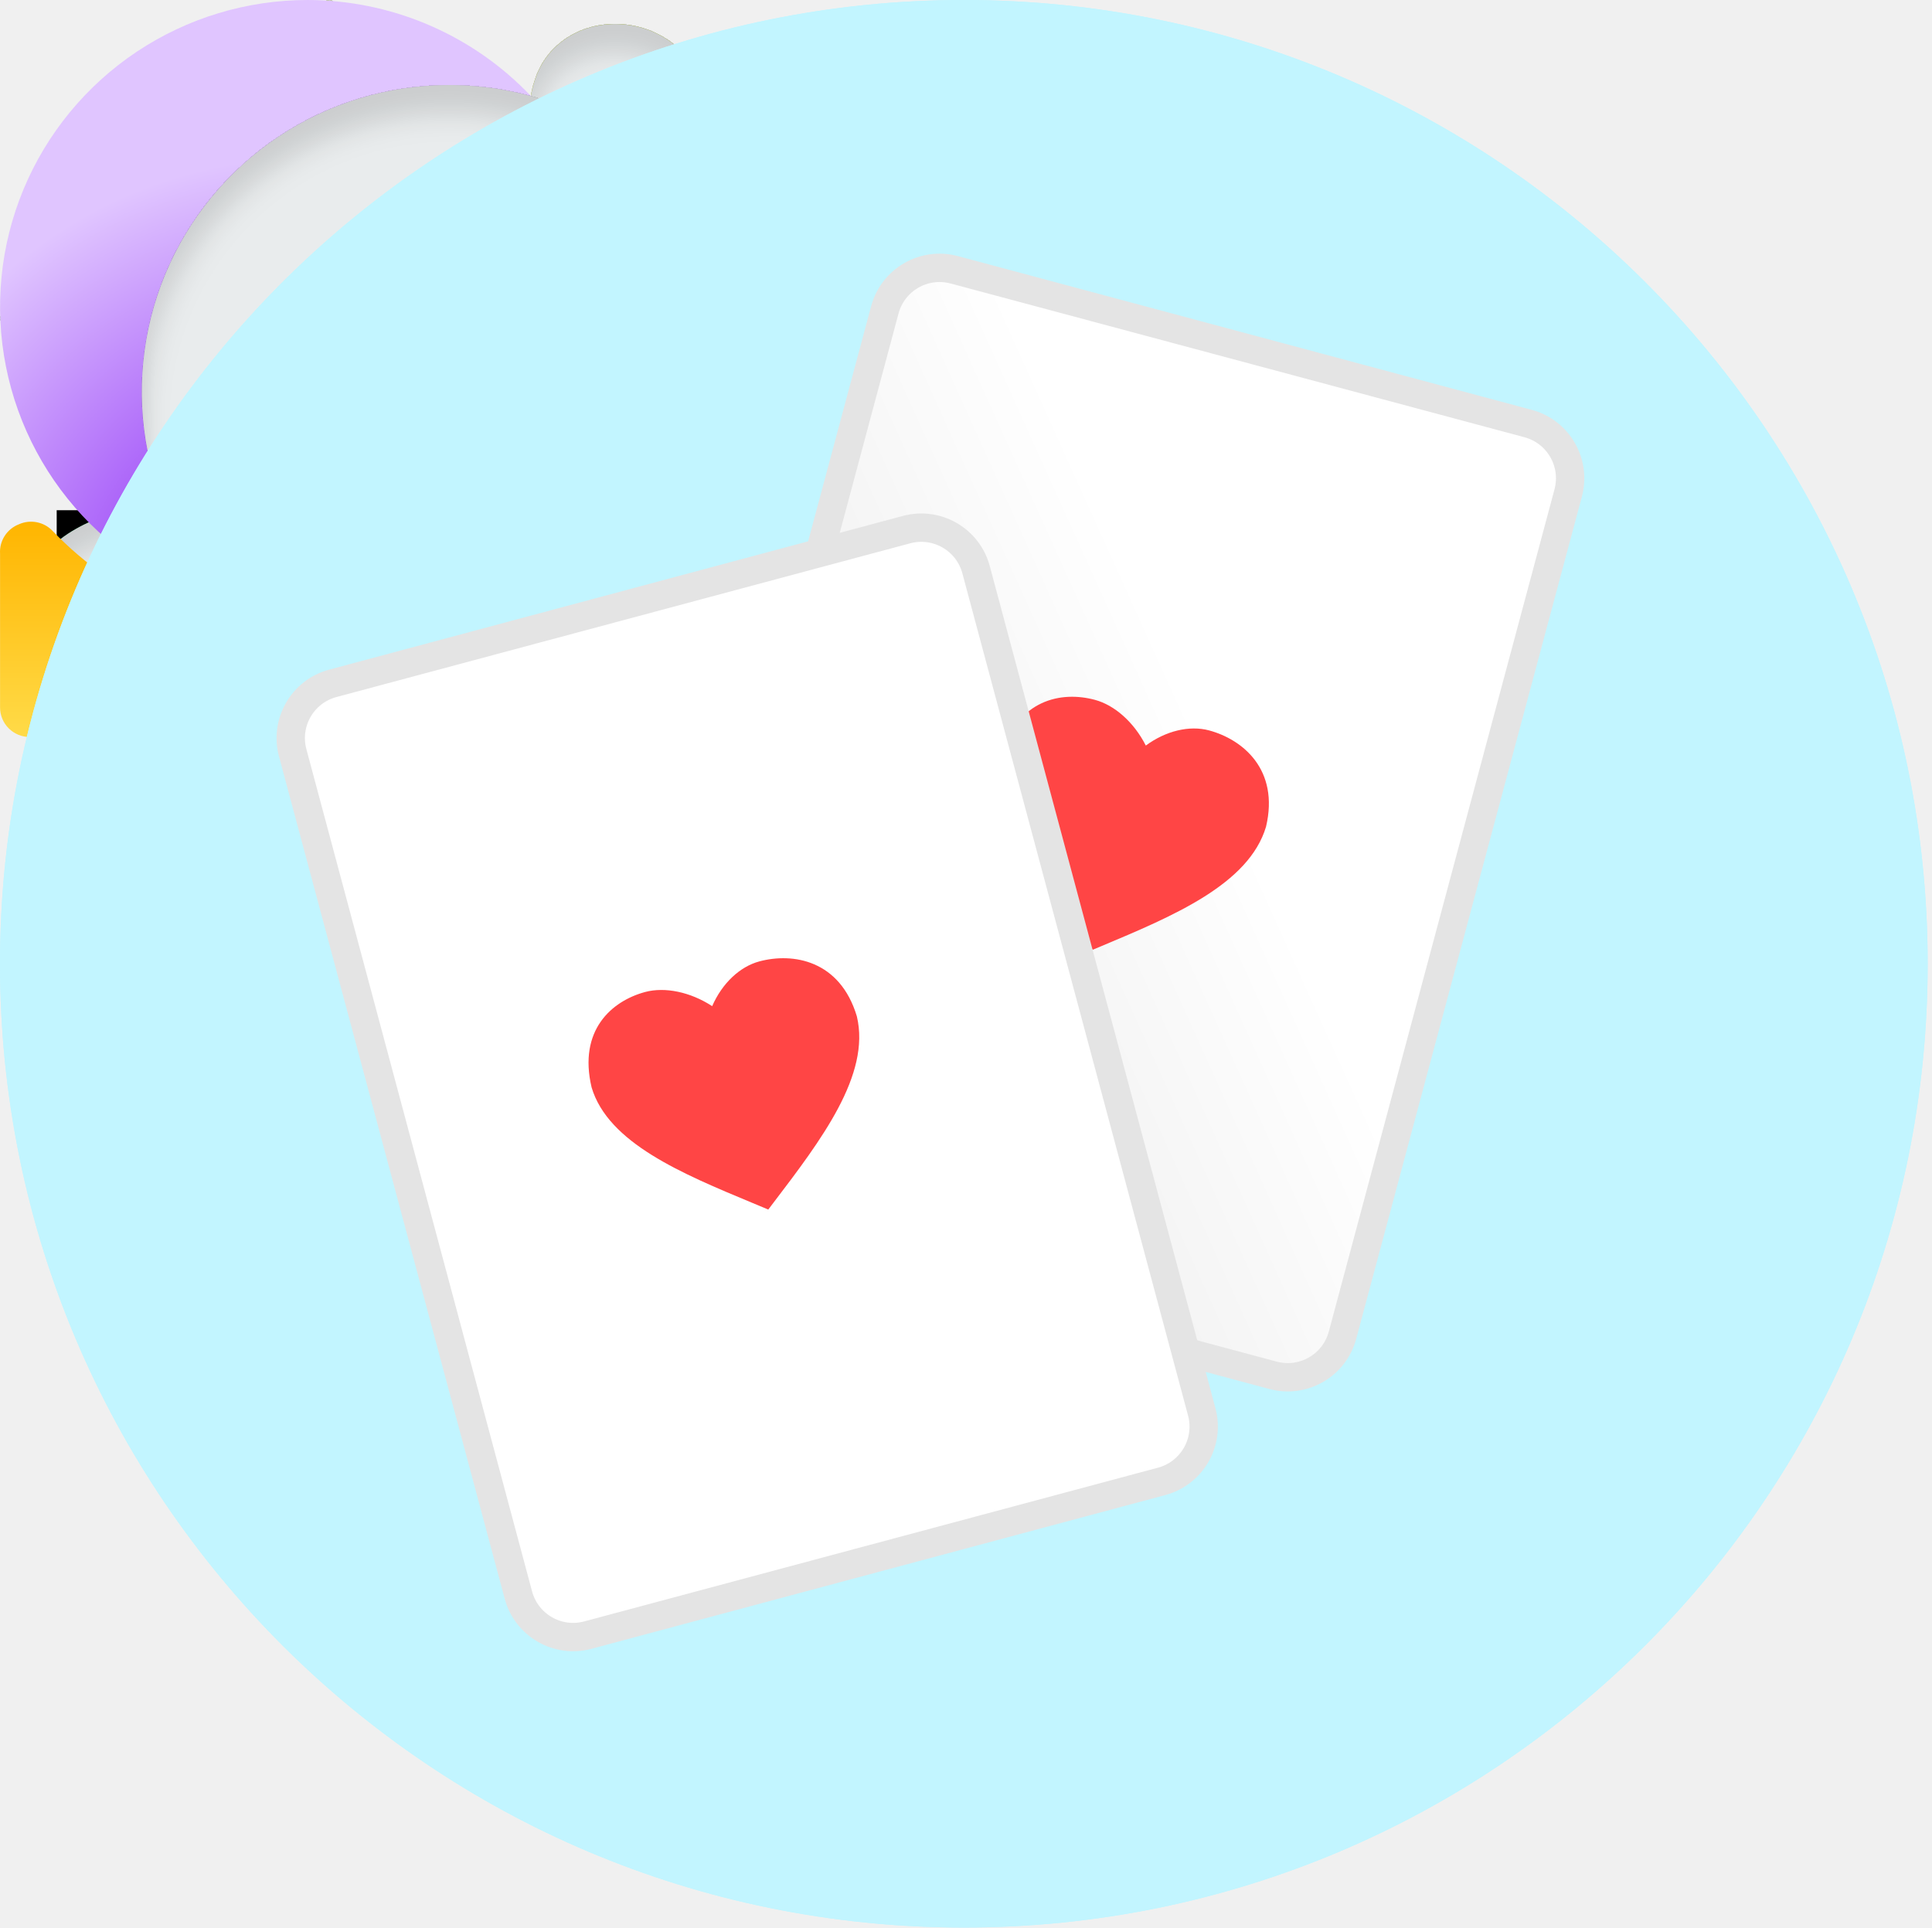
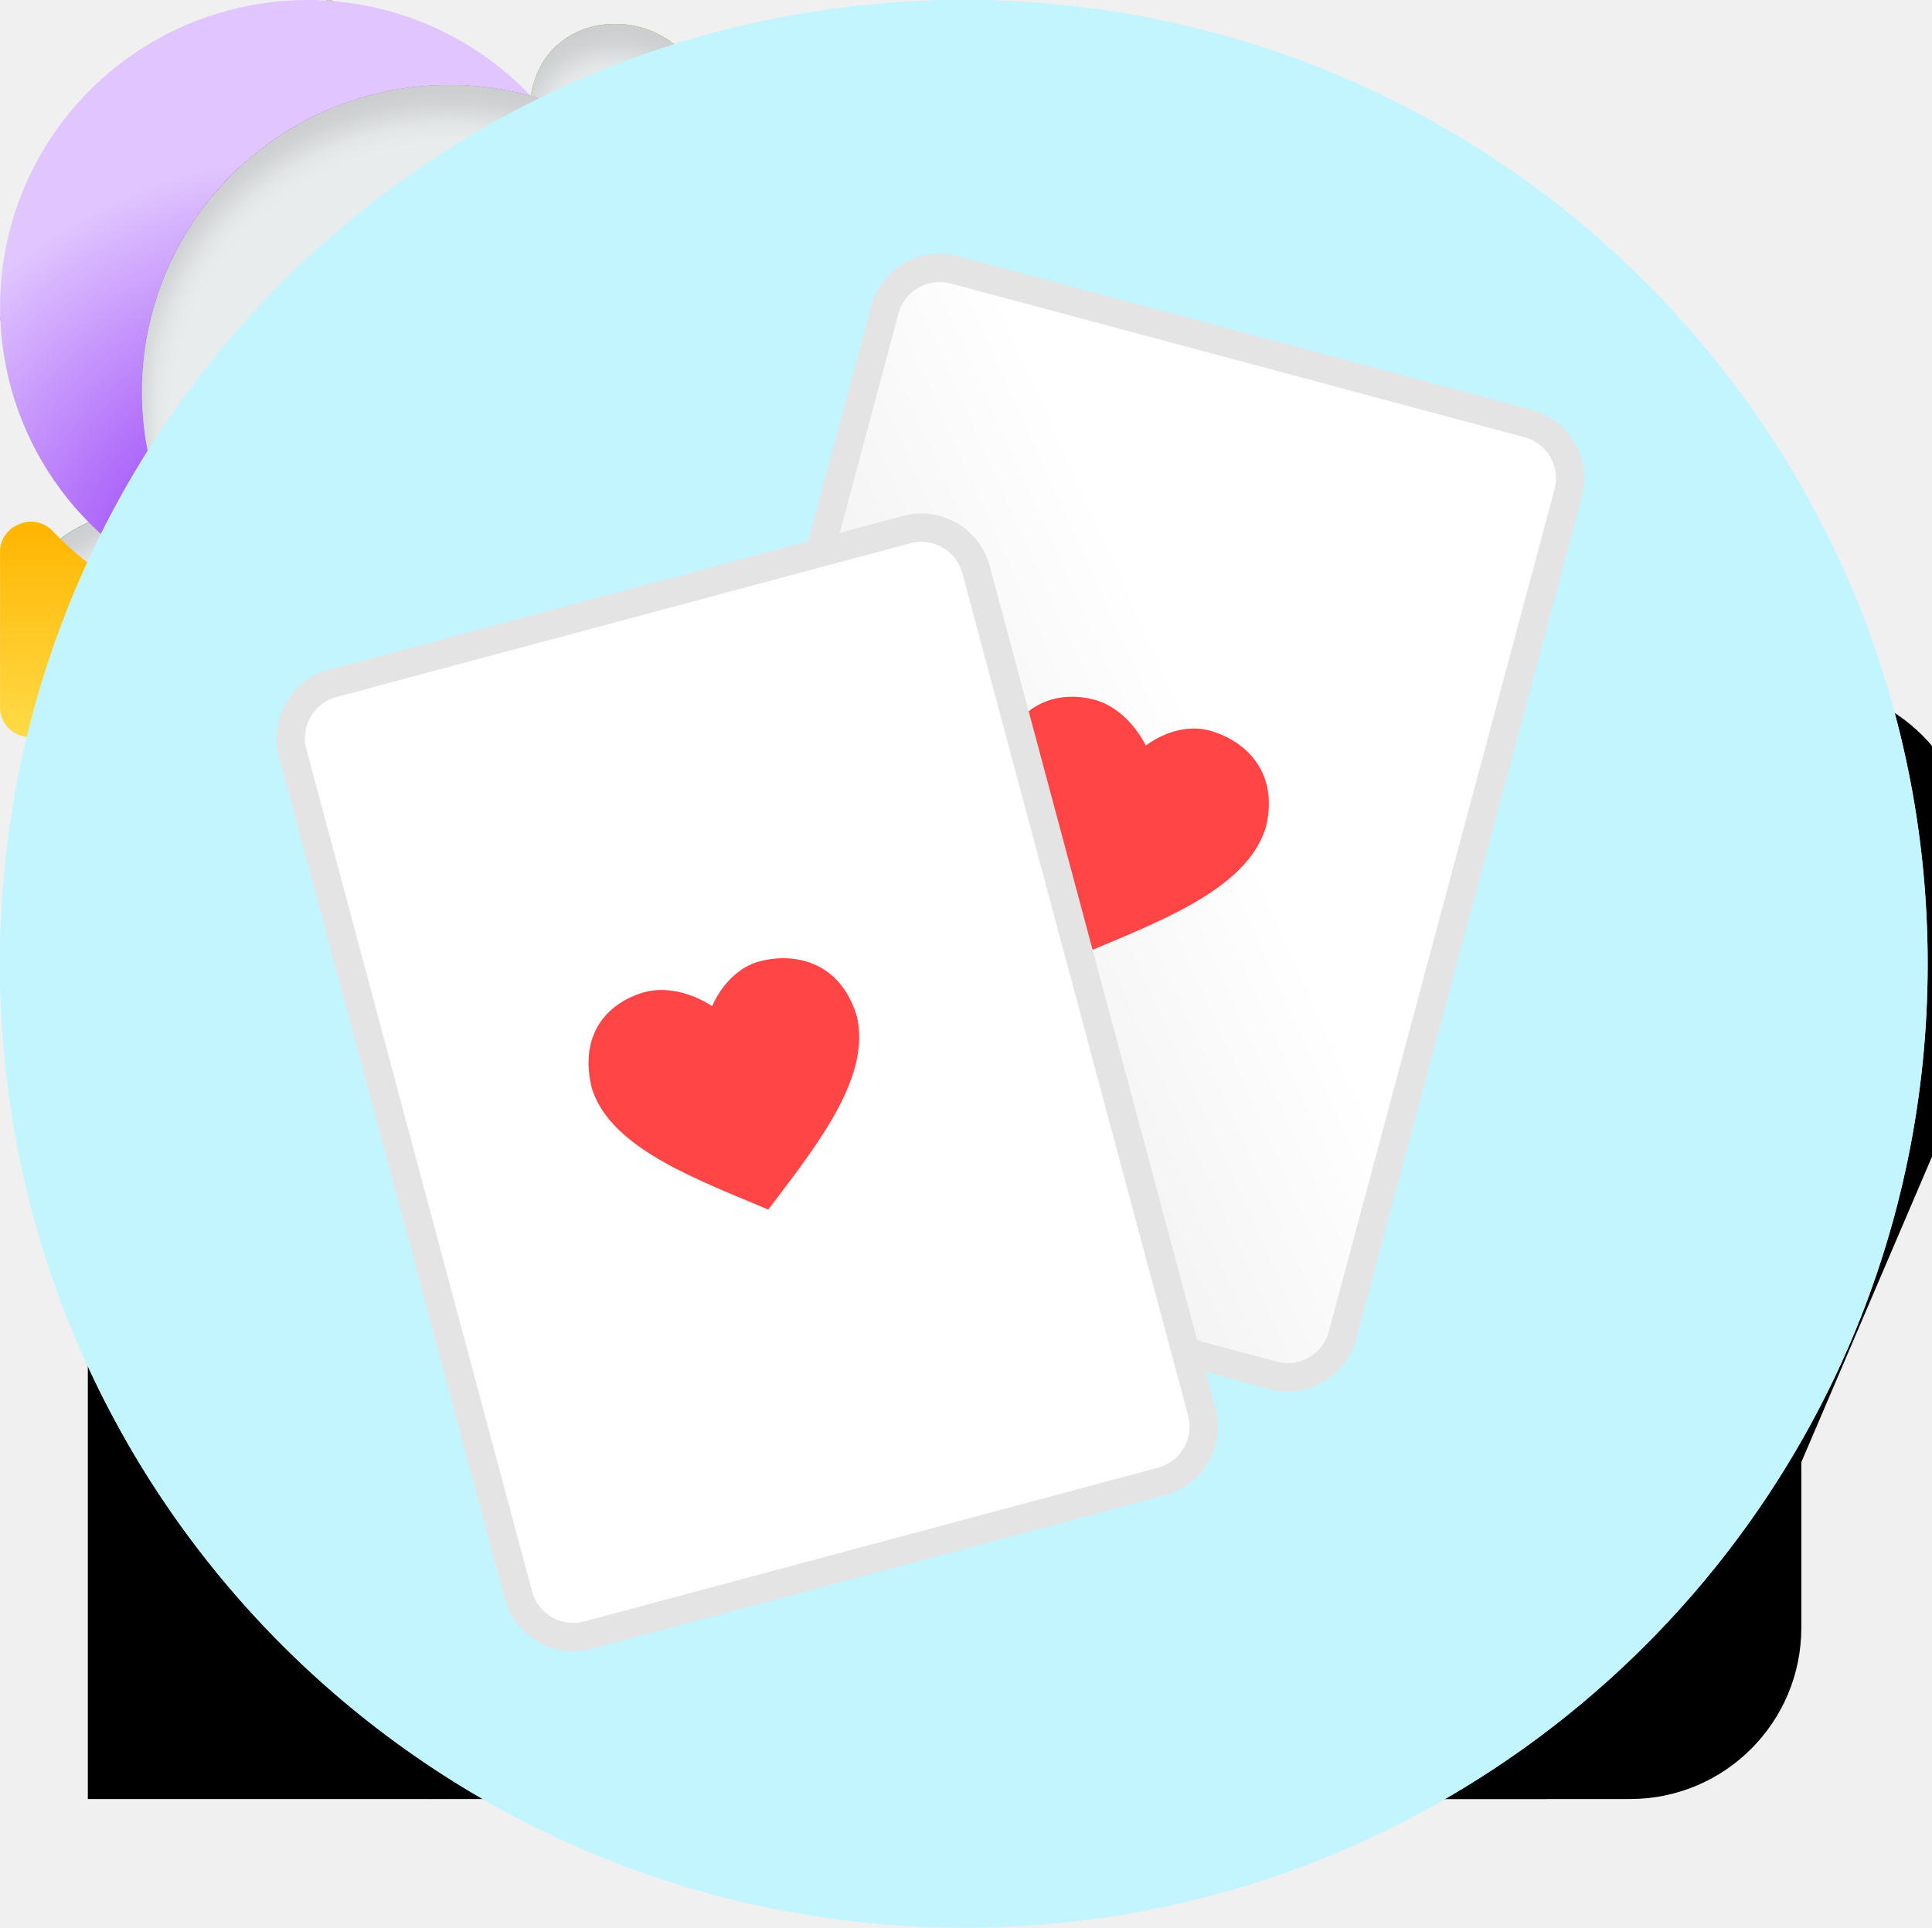
<svg xmlns="http://www.w3.org/2000/svg">
-   <svg id="thumb_up" fill="none">
+   <svg id="thumb_up" viewBox="0 0 45 45" fill="none">
    <path d="M2 42H10V18H2V42ZM46 20C46 17.79 44.21 16 42 16H29.37L31.28 6.86C31.32 6.66 31.35 6.45 31.35 6.23C31.35 5.4 31.01 4.65 30.47 4.11L28.34 2L15.17 15.17C14.45 15.9 14 16.9 14 18V38C14 40.21 15.79 42 18 42H36C37.66 42 39.08 40.99 39.68 39.56L45.71 25.46C45.89 25 46 24.51 46 24V20.17L45.98 20.15L46 20Z" fill="currentColor" />
  </svg>
-   <svg id="save" fill="none">
+   <svg id="save" viewBox="0 0 45 45" fill="none">
    <path d="M34 6H10C7.79 6 6 7.79 6 10V38C6 40.21 7.79 42 10 42H38C40.21 42 42 40.21 42 38V14L34 6ZM24 38C20.69 38 18 35.31 18 32C18 28.69 20.69 26 24 26C27.31 26 30 28.69 30 32C30 35.31 27.31 38 24 38ZM30 18H10V10H30V18Z" fill="currentColor" />
  </svg>
  <svg id="puzzle-color" fill="none">
    <path d="M18.549 4.684C18.721 4.065 18.523 2.543 19.73 1.537C20.936 0.53 22.812 0.655 23.942 1.713C25.07 2.771 25.252 4.76 23.916 6.069C22.581 7.379 21.965 6.648 21.22 7.354C20.475 8.06 20.604 8.639 21.066 9.067C21.529 9.495 26.127 14.205 25.997 14.506C25.868 14.807 22.735 18.283 22.222 18.535C21.708 18.787 20.809 18.762 20.629 17.931C20.45 17.101 20.759 15.439 19.473 15.009C18.19 14.582 17.624 14.934 16.365 16.243C15.107 17.553 14.541 18.987 15.568 19.718C16.595 20.448 17.881 20.145 18.394 21.003C18.907 21.86 18.137 22.64 16.777 23.874C15.416 25.108 14.362 26.114 14.182 25.989C14.003 25.863 10.098 21.809 9.714 21.381C9.328 20.954 8.583 20.575 7.865 21.23C7.145 21.885 7.017 24.025 3.987 24.025C0.957 24.025 0.593 20.802 1.672 19.468C2.751 18.134 5.139 18.007 5.191 17.101C5.214 16.684 3.903 15.562 2.726 14.357C1.343 12.938 0.057 11.435 0.003 11.259C-0.1 10.931 2.879 8.06 3.444 7.657C4.01 7.254 4.65 7.506 4.959 7.833C5.268 8.161 5.346 9.167 5.602 9.746C5.859 10.325 7.065 12.844 9.968 9.974C12.844 7.127 10.123 5.893 9.198 5.642C8.274 5.39 7.608 5.307 7.349 4.383C7.145 3.653 8.274 2.797 9.455 1.688C10.636 0.579 11.329 0 11.638 0C11.947 0 16.081 4.356 16.622 4.86C17.163 5.363 17.494 5.49 17.881 5.388C18.265 5.29 18.471 4.962 18.549 4.684Z" fill="url(#paint0_radial_201_128)" />
    <defs>
      <radialGradient id="paint0_radial_201_128" cx="0" cy="0" r="1" gradientUnits="userSpaceOnUse" gradientTransform="translate(12.654 -7.18504) scale(27.084 26.5541)">
        <stop offset="0.508" stop-color="#B7D118" />
        <stop offset="0.572" stop-color="#B2D019" />
        <stop offset="0.643" stop-color="#A5CD1D" />
        <stop offset="0.717" stop-color="#8FC922" />
        <stop offset="0.793" stop-color="#70C22A" />
        <stop offset="0.871" stop-color="#48BA34" />
        <stop offset="0.949" stop-color="#18B040" />
        <stop offset="0.981" stop-color="#02AB46" />
      </radialGradient>
    </defs>
  </svg>
  <svg id="puzzle-shape" fill="none">
    <g filter="url(#filter0_i_201_110)">
      <path d="M18.549 4.684C18.721 4.065 18.523 2.543 19.73 1.537C20.936 0.53 22.812 0.655 23.942 1.713C25.07 2.771 25.252 4.76 23.916 6.069C22.581 7.379 21.965 6.648 21.22 7.354C20.475 8.06 20.604 8.639 21.066 9.067C21.529 9.495 26.127 14.205 25.997 14.506C25.868 14.807 22.735 18.283 22.222 18.535C21.708 18.787 20.809 18.762 20.629 17.931C20.45 17.101 20.759 15.439 19.473 15.009C18.19 14.582 17.624 14.934 16.365 16.243C15.107 17.553 14.541 18.987 15.568 19.718C16.595 20.448 17.881 20.145 18.394 21.003C18.907 21.86 18.137 22.64 16.777 23.874C15.416 25.108 14.362 26.114 14.182 25.989C14.003 25.863 10.098 21.809 9.714 21.381C9.328 20.954 8.583 20.575 7.865 21.23C7.145 21.885 7.017 24.025 3.987 24.025C0.957 24.025 0.593 20.802 1.672 19.468C2.751 18.134 5.139 18.007 5.191 17.101C5.214 16.684 3.903 15.562 2.726 14.357C1.343 12.938 0.057 11.435 0.003 11.259C-0.1 10.931 2.879 8.06 3.444 7.657C4.01 7.254 4.65 7.506 4.959 7.833C5.268 8.161 5.346 9.167 5.602 9.746C5.859 10.325 7.065 12.844 9.968 9.974C12.844 7.127 10.123 5.893 9.198 5.642C8.274 5.39 7.608 5.307 7.349 4.383C7.145 3.653 8.274 2.797 9.455 1.688C10.636 0.579 11.329 0 11.638 0C11.947 0 16.081 4.356 16.622 4.86C17.163 5.363 17.494 5.49 17.881 5.388C18.265 5.29 18.471 4.962 18.549 4.684Z" fill="#E9ECED" />
    </g>
    <defs>
      <filter id="filter0_i_201_110" x="0" y="0" width="26" height="27" filterUnits="userSpaceOnUse" color-interpolation-filters="sRGB">
        <feFlood flood-opacity="0" result="BackgroundImageFix" />
        <feBlend mode="normal" in="SourceGraphic" in2="BackgroundImageFix" result="shape" />
        <feColorMatrix in="SourceAlpha" type="matrix" values="0 0 0 0 0 0 0 0 0 0 0 0 0 0 0 0 0 0 127 0" result="hardAlpha" />
        <feOffset dy="1" />
        <feGaussianBlur stdDeviation="0.5" />
        <feComposite in2="hardAlpha" operator="arithmetic" k2="-1" k3="1" />
        <feColorMatrix type="matrix" values="0 0 0 0 0 0 0 0 0 0 0 0 0 0 0 0 0 0 0.13 0" />
        <feBlend mode="normal" in2="shape" result="effect1_innerShadow_201_110" />
      </filter>
    </defs>
  </svg>
  <svg id="magic-ball-color" fill="none">
    <path d="M21.037 18.485C20.839 18.404 20.623 18.383 20.413 18.424C20.204 18.464 20.011 18.565 19.858 18.714L19.722 18.849C18.555 20.037 17.162 20.98 15.625 21.623C14.088 22.267 12.437 22.597 10.77 22.596C9.103 22.572 7.457 22.218 5.927 21.555C4.398 20.892 3.015 19.934 1.86 18.735C1.711 18.576 1.517 18.468 1.303 18.425C1.09 18.382 0.869 18.406 0.67 18.495C0.462 18.575 0.285 18.719 0.165 18.906C0.044 19.093 -0.012 19.314 0.002 19.536V24.959C0.002 25.235 0.112 25.5 0.308 25.695C0.504 25.89 0.769 26 1.046 26H20.62C20.896 26 21.162 25.89 21.357 25.695C21.553 25.5 21.663 25.235 21.663 24.959V19.484C21.672 19.274 21.617 19.066 21.505 18.887C21.394 18.709 21.23 18.569 21.037 18.485Z" fill="url(#paint0_linear_201_104)" />
    <path d="M10.854 0C8.707 0 6.61 0.635 4.825 1.824C3.041 3.014 1.65 4.704 0.828 6.682C0.007 8.66 -0.208 10.836 0.211 12.936C0.63 15.036 1.663 16.965 3.181 18.478C4.698 19.992 6.632 21.023 8.737 21.441C10.842 21.858 13.023 21.644 15.006 20.825C16.989 20.006 18.684 18.618 19.876 16.838C21.068 15.058 21.705 12.965 21.705 10.824C21.699 7.955 20.554 5.205 18.52 3.176C16.487 1.148 13.73 0.006 10.854 0Z" fill="url(#paint1_radial_201_104)" />
    <defs>
      <linearGradient id="paint0_linear_201_104" x1="10.832" y1="18.404" x2="10.832" y2="27.061" gradientUnits="userSpaceOnUse">
        <stop stop-color="#FFB500" />
        <stop offset="1" stop-color="#FFE052" />
      </linearGradient>
      <radialGradient id="paint1_radial_201_104" cx="0" cy="0" r="1" gradientUnits="userSpaceOnUse" gradientTransform="translate(10.8536 21.6406) rotate(90) scale(16.0758 16.1156)">
        <stop offset="0.016" stop-color="#7F12F4" />
        <stop offset="1" stop-color="#E0C5FF" />
      </radialGradient>
    </defs>
  </svg>
  <svg id="magic-ball-shape" fill="none">
    <g filter="url(#filter0_i_201_111)">
      <path d="M26.037 21.485C25.839 21.404 25.623 21.383 25.413 21.424C25.204 21.464 25.011 21.565 24.858 21.714L24.722 21.849C23.555 23.037 22.162 23.98 20.625 24.623C19.088 25.267 17.437 25.597 15.77 25.596C14.103 25.572 12.457 25.218 10.927 24.555C9.398 23.892 8.015 22.934 6.86 21.735C6.711 21.576 6.517 21.468 6.303 21.425C6.09 21.382 5.869 21.406 5.67 21.495C5.462 21.575 5.285 21.719 5.165 21.906C5.044 22.093 4.988 22.314 5.002 22.536V27.959C5.002 28.235 5.112 28.5 5.308 28.695C5.504 28.89 5.769 29 6.046 29H25.62C25.896 29 26.162 28.89 26.357 28.695C26.553 28.5 26.663 28.235 26.663 27.959V22.484C26.672 22.274 26.617 22.066 26.505 21.887C26.394 21.709 26.23 21.569 26.037 21.485Z" fill="#E9ECED" />
    </g>
    <g filter="url(#filter1_i_201_111)">
      <path d="M15.854 3C13.707 3 11.61 3.635 9.825 4.824C8.041 6.014 6.65 7.704 5.828 9.682C5.007 11.66 4.792 13.836 5.211 15.936C5.63 18.036 6.663 19.965 8.181 21.478C9.698 22.992 11.632 24.023 13.737 24.441C15.842 24.858 18.023 24.644 20.006 23.825C21.989 23.006 23.684 21.618 24.876 19.838C26.068 18.058 26.705 15.965 26.705 13.824C26.699 10.955 25.554 8.205 23.52 6.176C21.487 4.148 18.73 3.006 15.854 3Z" fill="#E9ECED" />
    </g>
    <defs>
      <filter id="filter0_i_201_111" x="5" y="21.404" width="21.664" height="8.596" filterUnits="userSpaceOnUse" color-interpolation-filters="sRGB">
        <feFlood flood-opacity="0" result="BackgroundImageFix" />
        <feBlend mode="normal" in="SourceGraphic" in2="BackgroundImageFix" result="shape" />
        <feColorMatrix in="SourceAlpha" type="matrix" values="0 0 0 0 0 0 0 0 0 0 0 0 0 0 0 0 0 0 127 0" result="hardAlpha" />
        <feOffset dy="1" />
        <feGaussianBlur stdDeviation="0.5" />
        <feComposite in2="hardAlpha" operator="arithmetic" k2="-1" k3="1" />
        <feColorMatrix type="matrix" values="0 0 0 0 0 0 0 0 0 0 0 0 0 0 0 0 0 0 0.13 0" />
        <feBlend mode="normal" in2="shape" result="effect1_innerShadow_201_111" />
      </filter>
      <filter id="filter1_i_201_111" x="5.002" y="3" width="21.703" height="22.649" filterUnits="userSpaceOnUse" color-interpolation-filters="sRGB">
        <feFlood flood-opacity="0" result="BackgroundImageFix" />
        <feBlend mode="normal" in="SourceGraphic" in2="BackgroundImageFix" result="shape" />
        <feColorMatrix in="SourceAlpha" type="matrix" values="0 0 0 0 0 0 0 0 0 0 0 0 0 0 0 0 0 0 127 0" result="hardAlpha" />
        <feOffset dy="1" />
        <feGaussianBlur stdDeviation="0.5" />
        <feComposite in2="hardAlpha" operator="arithmetic" k2="-1" k3="1" />
        <feColorMatrix type="matrix" values="0 0 0 0 0 0 0 0 0 0 0 0 0 0 0 0 0 0 0.13 0" />
        <feBlend mode="normal" in2="shape" result="effect1_innerShadow_201_111" />
      </filter>
    </defs>
  </svg>
  <svg id="eye" fill="none">
    <rect width="68" height="68" rx="34" fill="#C2F5FF" />
    <path d="M6.064 35.27L6.065 35.273C11.817 45.196 22.559 51.389 34 51.389C45.439 51.389 56.183 45.259 61.935 35.272L61.936 35.27L62.434 34.399L62.576 34.151L62.434 33.903L61.936 33.032L61.935 33.029C56.183 23.106 45.441 16.913 34 16.913C22.559 16.913 11.817 23.106 6.065 33.029L6.065 33.029L6.064 33.032L5.566 33.903L5.424 34.151L5.566 34.399L6.064 35.27L6.064 35.27Z" fill="white" stroke="#E4E4E4" />
    <mask id="mask0_3_5610" style="mask-type:alpha" maskUnits="userSpaceOnUse" x="6" y="17" width="56" height="34">
      <path d="M34 50.889C22.738 50.889 12.16 44.791 6.498 35.022L6 34.151L6.498 33.28C12.16 23.511 22.738 17.413 34 17.413C45.262 17.413 55.84 23.511 61.502 33.28L62 34.151L61.502 35.022C55.84 44.853 45.262 50.889 34 50.889Z" fill="white" />
    </mask>
    <g mask="url(#mask0_3_5610)">
      <g filter="url(#filter0_i_3_5610)">
        <path d="M34 50.889C22.738 50.889 12.16 44.791 6.498 35.022L6 34.151L6.498 33.28C12.16 23.511 22.738 17.413 34 17.413C45.262 17.413 55.84 23.511 61.502 33.28L62 34.151L61.502 35.022C55.84 44.853 45.262 50.889 34 50.889Z" fill="white" />
      </g>
      <circle cx="34.311" cy="26.187" r="17.111" fill="url(#paint0_linear_3_5610)" />
      <path d="M39.289 26.373C36.365 26.373 34 24.009 34 21.084C34 20.027 34.311 18.969 34.871 18.16C34.56 18.098 34.249 18.098 34 18.098C29.396 18.098 25.725 21.831 25.725 26.373C25.725 30.978 29.458 34.649 34 34.649C38.605 34.649 42.276 30.916 42.276 26.373C42.276 26.062 42.276 25.751 42.214 25.502C41.405 26.062 40.409 26.373 39.289 26.373Z" fill="url(#paint1_linear_3_5610)" />
    </g>
    <defs>
      <filter id="filter0_i_3_5610" x="6" y="17.413" width="60" height="35.476" filterUnits="userSpaceOnUse" color-interpolation-filters="sRGB">
        <feFlood flood-opacity="0" result="BackgroundImageFix" />
        <feBlend mode="normal" in="SourceGraphic" in2="BackgroundImageFix" result="shape" />
        <feColorMatrix in="SourceAlpha" type="matrix" values="0 0 0 0 0 0 0 0 0 0 0 0 0 0 0 0 0 0 127 0" result="hardAlpha" />
        <feOffset dx="4" dy="2" />
        <feGaussianBlur stdDeviation="3" />
        <feComposite in2="hardAlpha" operator="arithmetic" k2="-1" k3="1" />
        <feColorMatrix type="matrix" values="0 0 0 0 0 0 0 0 0 0 0 0 0 0 0 0 0 0 0.15 0" />
        <feBlend mode="normal" in2="shape" result="effect1_innerShadow_3_5610" />
      </filter>
      <linearGradient id="paint0_linear_3_5610" x1="34.311" y1="9.076" x2="34.311" y2="43.298" gradientUnits="userSpaceOnUse">
        <stop stop-color="#004980" />
        <stop offset="1" stop-color="#C2F5FF" />
      </linearGradient>
      <linearGradient id="paint1_linear_3_5610" x1="34" y1="18.098" x2="34" y2="34.649" gradientUnits="userSpaceOnUse">
        <stop stop-color="#161616" />
        <stop offset="1" stop-color="#0B004B" />
      </linearGradient>
    </defs>
  </svg>
  <svg id="cards-pair" fill="none">
    <rect width="68" height="68" rx="34" fill="#C2F5FF" />
    <rect x="31.73" y="9" width="24.957" height="34.761" rx="2" transform="rotate(15 31.7295 9)" fill="url(#paint0_linear_0_1)" stroke="#E4E4E4" />
    <path fill-rule="evenodd" clip-rule="evenodd" d="M38.53 33.485C38.414 33.333 38.297 33.18 38.18 33.026C36.541 30.884 34.829 28.647 35.303 26.658C35.898 24.673 37.439 24.371 38.623 24.689C39.317 24.874 40.005 25.482 40.419 26.302C41.124 25.782 41.957 25.582 42.65 25.767C43.835 26.085 45.136 27.148 44.66 29.165C44.053 31.199 41.385 32.316 38.82 33.391C38.734 33.426 38.649 33.462 38.564 33.498C38.558 33.501 38.552 33.503 38.546 33.506C38.546 33.506 38.546 33.506 38.546 33.506C38.546 33.506 38.546 33.506 38.545 33.506C38.54 33.499 38.535 33.492 38.53 33.485Z" fill="#FF4545" />
    <rect x="9.807" y="24.625" width="24.957" height="34.761" rx="2" transform="rotate(-15 9.80664 24.6251)" fill="white" stroke="#E4E4E4" />
    <path fill-rule="evenodd" clip-rule="evenodd" d="M25.122 35.495C24.353 34.992 23.453 34.81 22.76 34.995C21.576 35.313 20.392 36.345 20.869 38.361C21.453 40.321 24.055 41.403 26.545 42.438C26.724 42.513 26.904 42.587 27.081 42.662C27.088 42.665 27.095 42.667 27.101 42.67C27.101 42.67 27.101 42.67 27.101 42.67C27.101 42.67 27.102 42.67 27.102 42.67C27.108 42.662 27.113 42.654 27.119 42.647C27.173 42.576 27.227 42.505 27.281 42.434C28.966 40.221 30.718 37.919 30.226 35.854C29.631 33.869 27.971 33.599 26.787 33.916C26.093 34.102 25.473 34.692 25.122 35.495Z" fill="#FF4545" />
    <defs>
      <linearGradient id="paint0_linear_0_1" x1="41.98" y1="17.022" x2="32.175" y2="25.044" gradientUnits="userSpaceOnUse">
        <stop stop-color="white" />
        <stop offset="1" stop-color="#F0F0F0" />
      </linearGradient>
    </defs>
  </svg>
</svg>
